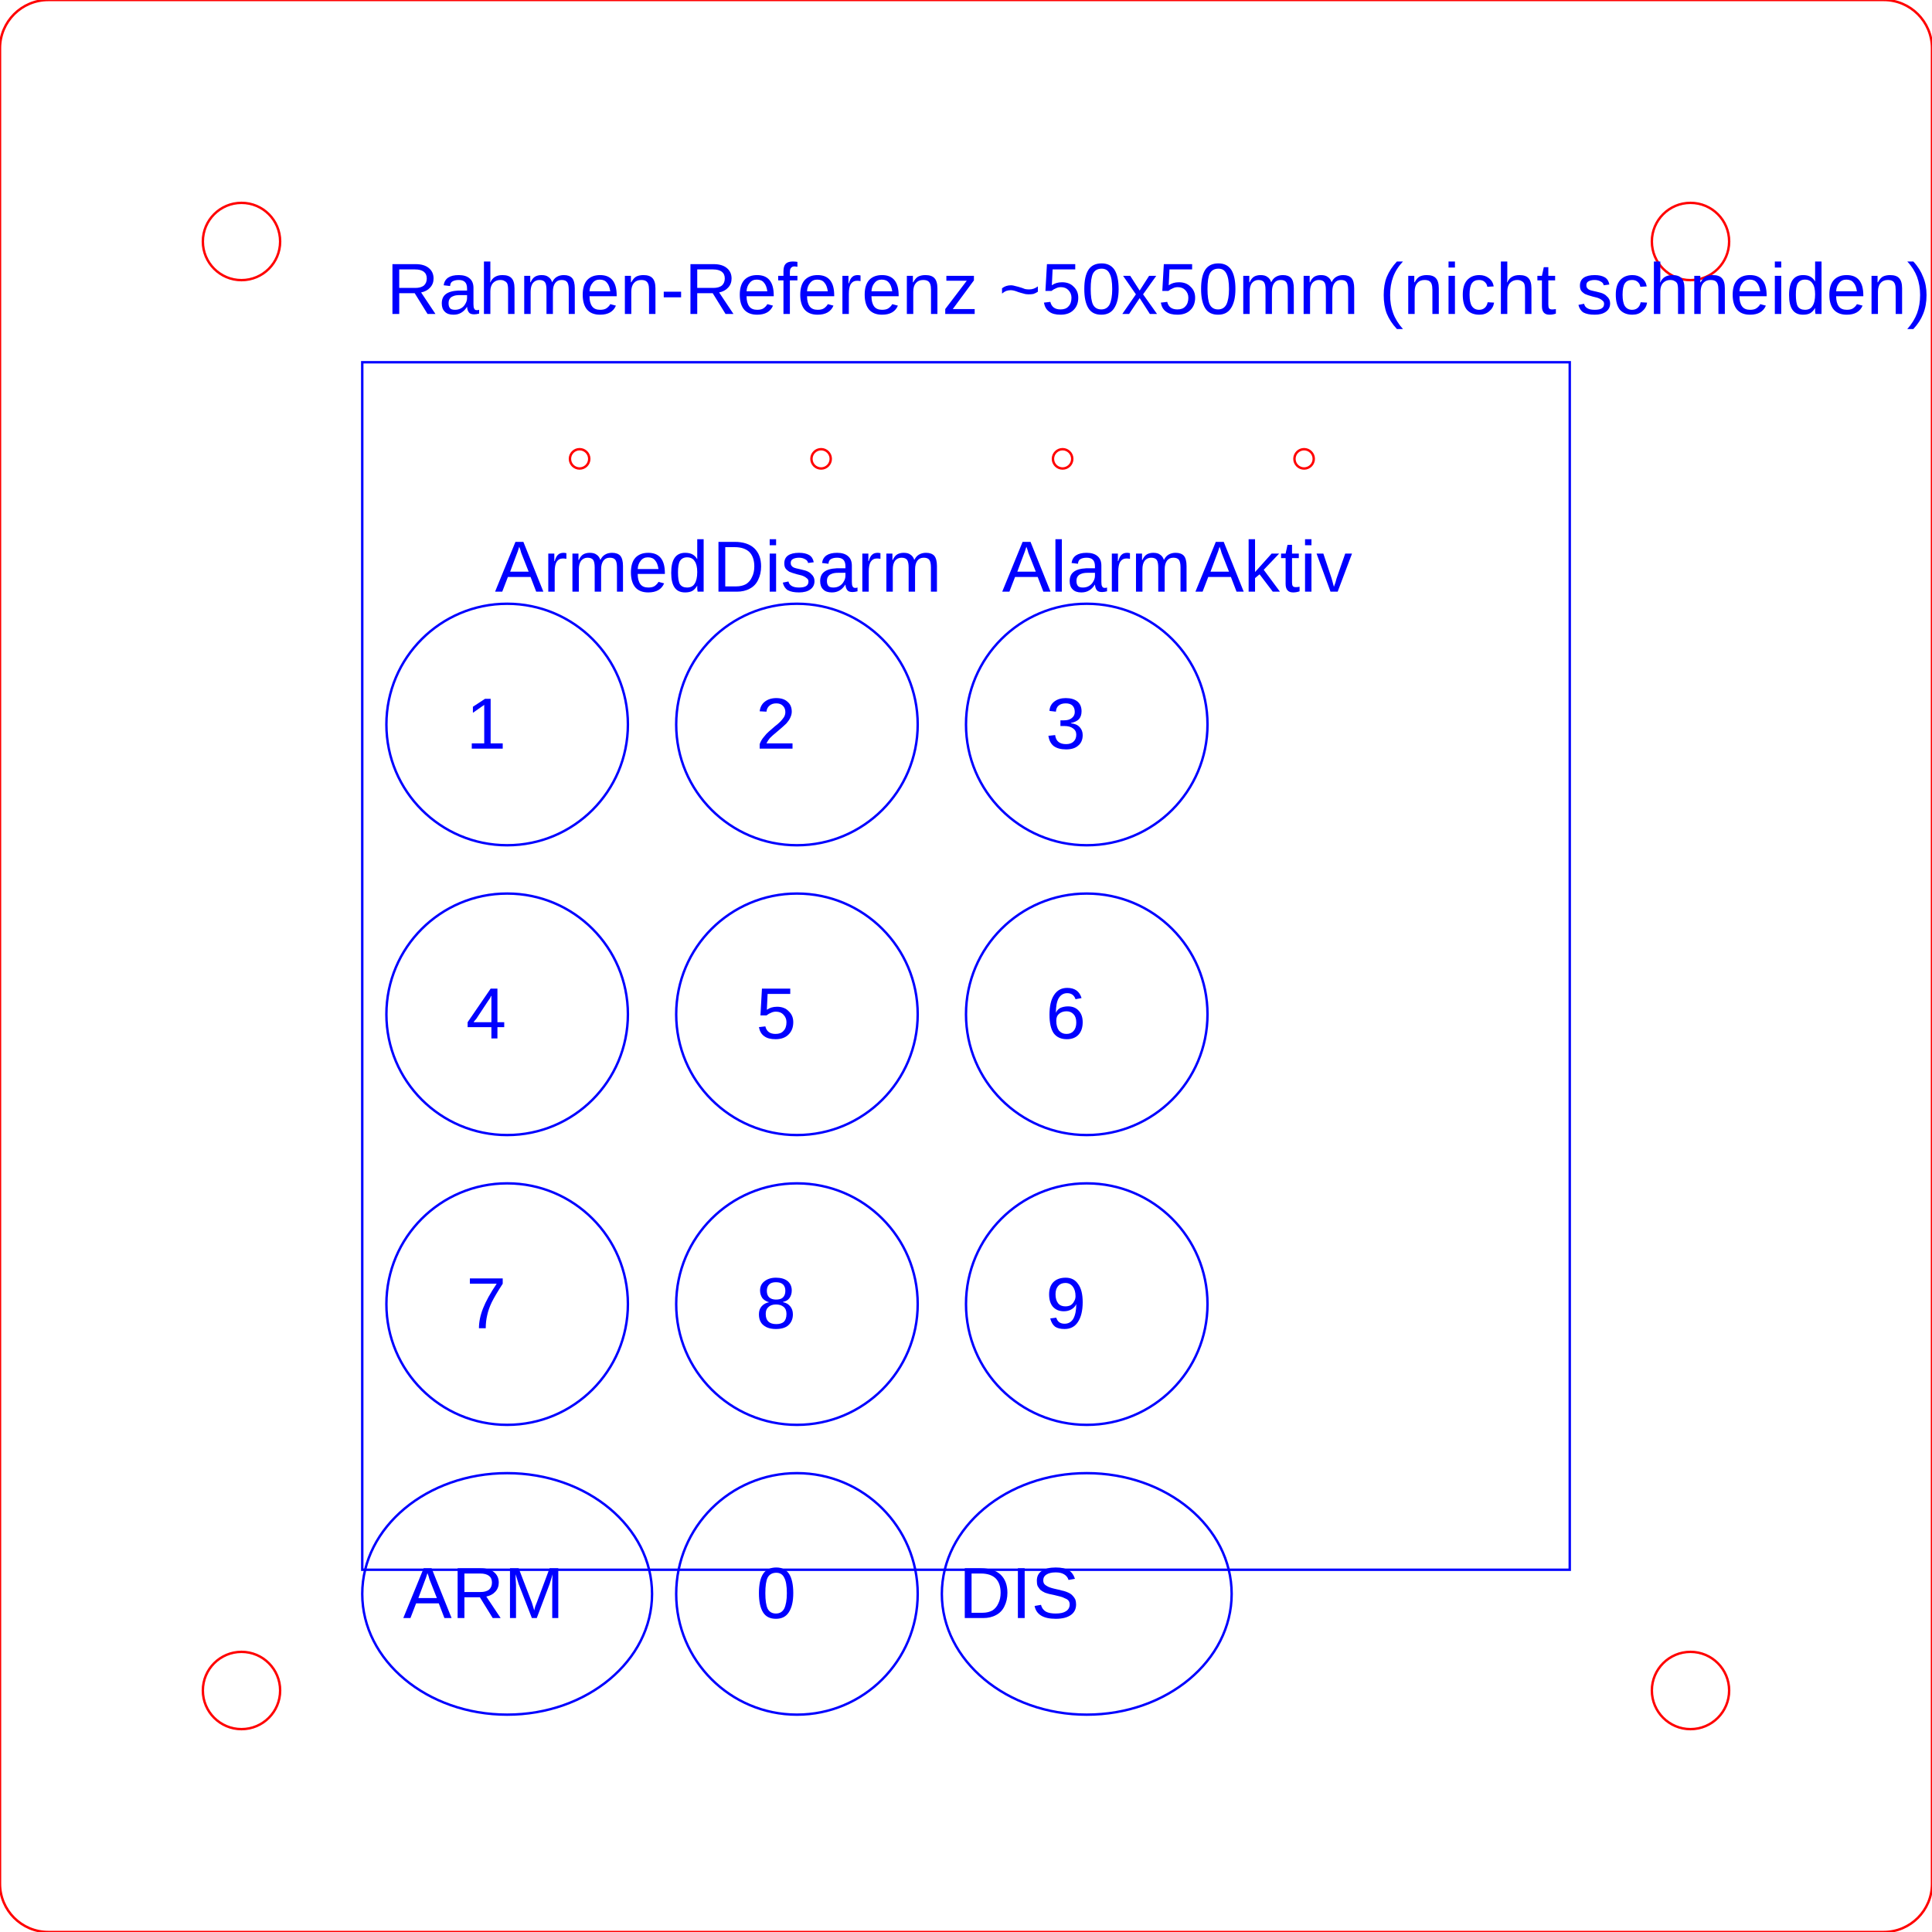
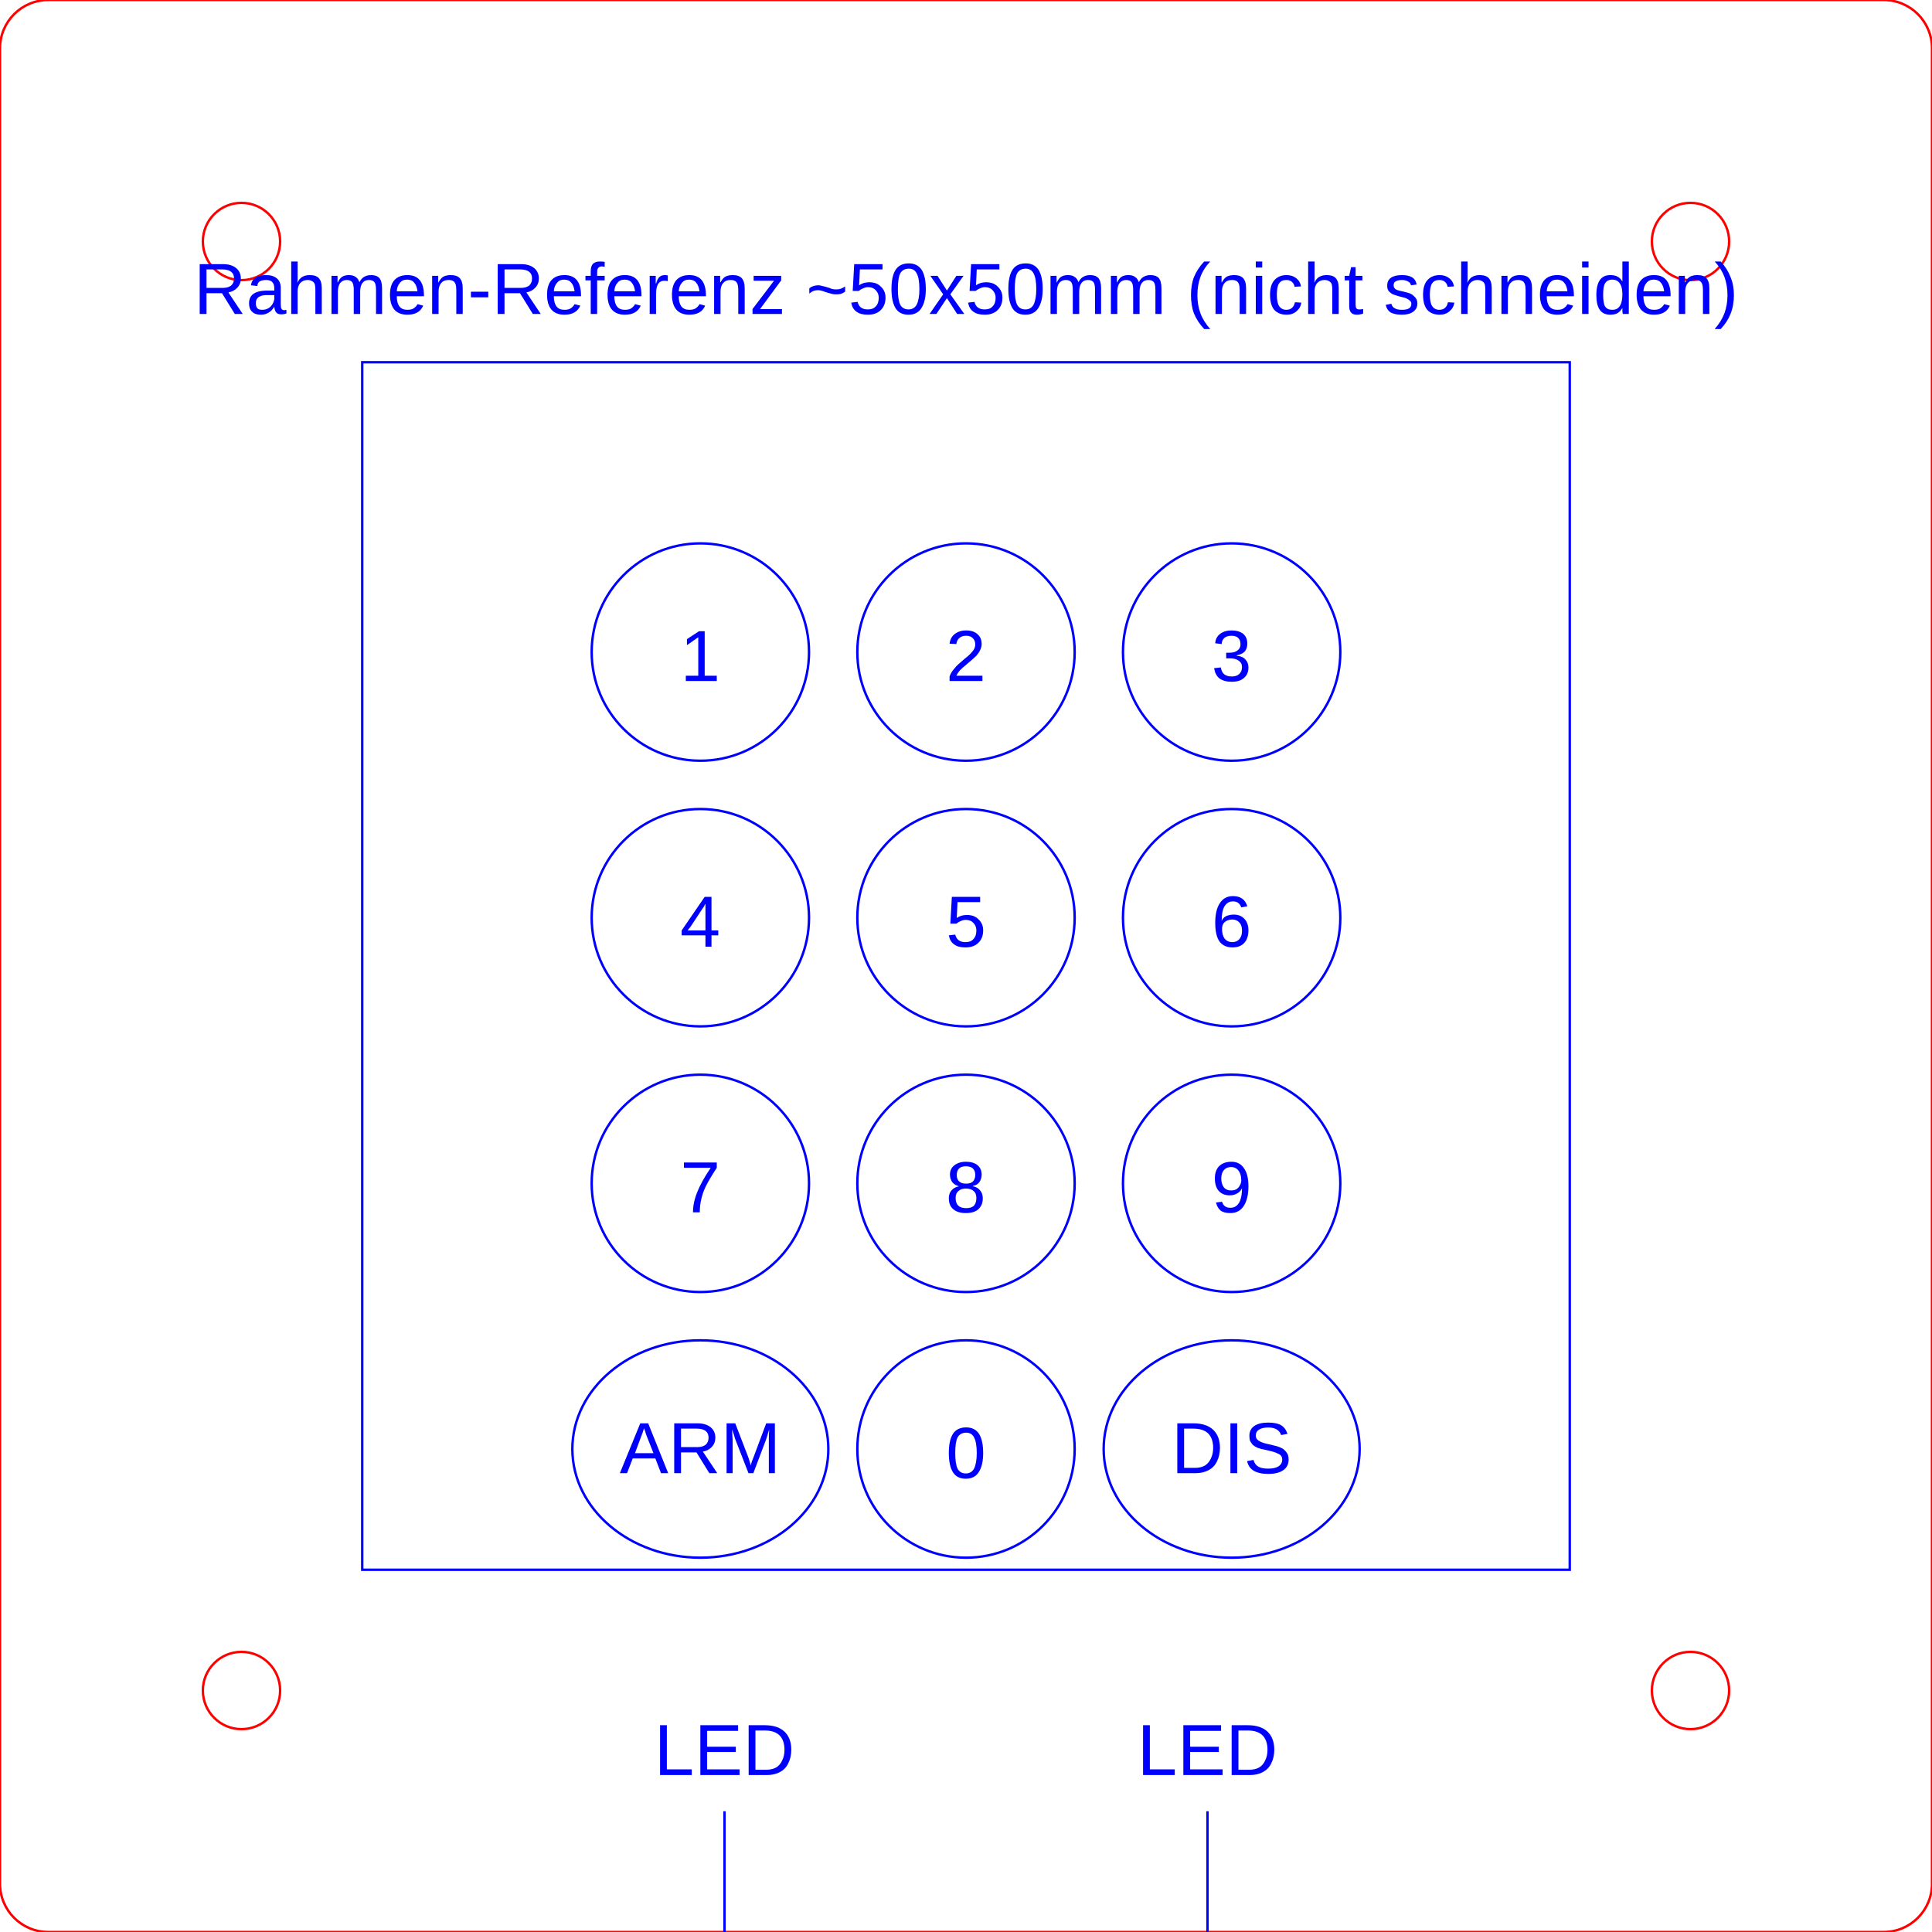
<svg xmlns="http://www.w3.org/2000/svg" width="80mm" height="80mm" viewBox="0 0 80 80">
  <style>
    .cut   { fill:none; stroke:#ff0000; stroke-width:0.1; }
    .etch  { fill:none; stroke:#0000ff; stroke-width:0.1; }
-     .label { font-family:Arial, sans-serif; font-size:3px; fill:#0000ff; stroke:none; }
+     .label { font-family:Arial, sans-serif; font-size:3px; fill:#0000ff; stroke:none; text-anchor:middle; }
    .mount { fill:none; stroke:#ff0000; stroke-width:0.1; }
  </style>
  <rect class="cut" x="0" y="0" width="80" height="80" rx="2" ry="2" />
  <circle class="mount" cx="10" cy="10" r="1.6" />
  <circle class="mount" cx="70" cy="10" r="1.6" />
  <circle class="mount" cx="10" cy="70" r="1.6" />
  <circle class="mount" cx="70" cy="70" r="1.6" />
  <rect class="etch" x="15" y="15" width="50" height="50" />
-   <text class="label" x="16" y="13">Rahmen-Referenz ~50x50mm (nicht schneiden)</text>
+   <text class="label" x="40" y="13" text-anchor="middle">Rahmen-Referenz ~50x50mm (nicht schneiden)</text>
  <g>
-     <circle class="etch" cx="21" cy="30" r="5" />
-     <text class="label" x="19.3" y="31" font-size="2.5">1</text>
-     <circle class="etch" cx="33" cy="30" r="5" />
-     <text class="label" x="31.3" y="31" font-size="2.5">2</text>
-     <circle class="etch" cx="45" cy="30" r="5" />
-     <text class="label" x="43.3" y="31" font-size="2.5">3</text>
-     <circle class="etch" cx="21" cy="42" r="5" />
-     <text class="label" x="19.3" y="43" font-size="2.5">4</text>
-     <circle class="etch" cx="33" cy="42" r="5" />
-     <text class="label" x="31.3" y="43" font-size="2.5">5</text>
-     <circle class="etch" cx="45" cy="42" r="5" />
-     <text class="label" x="43.3" y="43" font-size="2.5">6</text>
-     <circle class="etch" cx="21" cy="54" r="5" />
-     <text class="label" x="19.3" y="55" font-size="2.5">7</text>
-     <circle class="etch" cx="33" cy="54" r="5" />
-     <text class="label" x="31.3" y="55" font-size="2.5">8</text>
-     <circle class="etch" cx="45" cy="54" r="5" />
-     <text class="label" x="43.3" y="55" font-size="2.5">9</text>
-     <ellipse class="etch" cx="21" cy="66" rx="6" ry="5" />
-     <text class="label" x="16.7" y="67" font-size="2.2">ARM</text>
-     <circle class="etch" cx="33" cy="66" r="5" />
-     <text class="label" x="31.3" y="67" font-size="2.5">0</text>
-     <ellipse class="etch" cx="45" cy="66" rx="6" ry="5" />
-     <text class="label" x="39.7" y="67" font-size="2.2">DIS</text>
+     <line class="etch" x1="30" y1="80" x2="30" y2="75" />
+     <line class="etch" x1="50" y1="80" x2="50" y2="75" />
+     <text class="label" x="30" y="73.5" font-size="2.2">LED</text>
+     <text class="label" x="50" y="73.5" font-size="2.2">LED</text>
  </g>
  <g>
-     <circle class="cut" cx="24" cy="19" r="0.4" />
-     <text class="label" x="20.5" y="24.5" font-size="1.8">Armed</text>
-     <circle class="cut" cx="34" cy="19" r="0.4" />
-     <text class="label" x="29.5" y="24.5" font-size="1.8">Disarm</text>
-     <circle class="cut" cx="44" cy="19" r="0.4" />
-     <text class="label" x="41.5" y="24.5" font-size="1.8">Alarm</text>
-     <circle class="cut" cx="54" cy="19" r="0.4" />
-     <text class="label" x="49.5" y="24.5" font-size="1.8">Aktiv</text>
+     <circle class="etch" cx="29" cy="27" r="4.5" />
+     <text class="label" x="29" y="28.2" font-size="2.8">1</text>
+     <circle class="etch" cx="40" cy="27" r="4.5" />
+     <text class="label" x="40" y="28.2" font-size="2.8">2</text>
+     <circle class="etch" cx="51" cy="27" r="4.5" />
+     <text class="label" x="51" y="28.2" font-size="2.8">3</text>
+     <circle class="etch" cx="29" cy="38" r="4.5" />
+     <text class="label" x="29" y="39.2" font-size="2.8">4</text>
+     <circle class="etch" cx="40" cy="38" r="4.5" />
+     <text class="label" x="40" y="39.2" font-size="2.8">5</text>
+     <circle class="etch" cx="51" cy="38" r="4.5" />
+     <text class="label" x="51" y="39.2" font-size="2.8">6</text>
+     <circle class="etch" cx="29" cy="49" r="4.5" />
+     <text class="label" x="29" y="50.2" font-size="2.8">7</text>
+     <circle class="etch" cx="40" cy="49" r="4.5" />
+     <text class="label" x="40" y="50.2" font-size="2.8">8</text>
+     <circle class="etch" cx="51" cy="49" r="4.5" />
+     <text class="label" x="51" y="50.2" font-size="2.8">9</text>
+     <ellipse class="etch" cx="29" cy="60" rx="5.3" ry="4.5" />
+     <text class="label" x="29" y="61" font-size="2.2">ARM</text>
+     <circle class="etch" cx="40" cy="60" r="4.5" />
+     <text class="label" x="40" y="61.2" font-size="2.8">0</text>
+     <ellipse class="etch" cx="51" cy="60" rx="5.3" ry="4.5" />
+     <text class="label" x="51" y="61" font-size="2.2">DIS</text>
  </g>
</svg>
